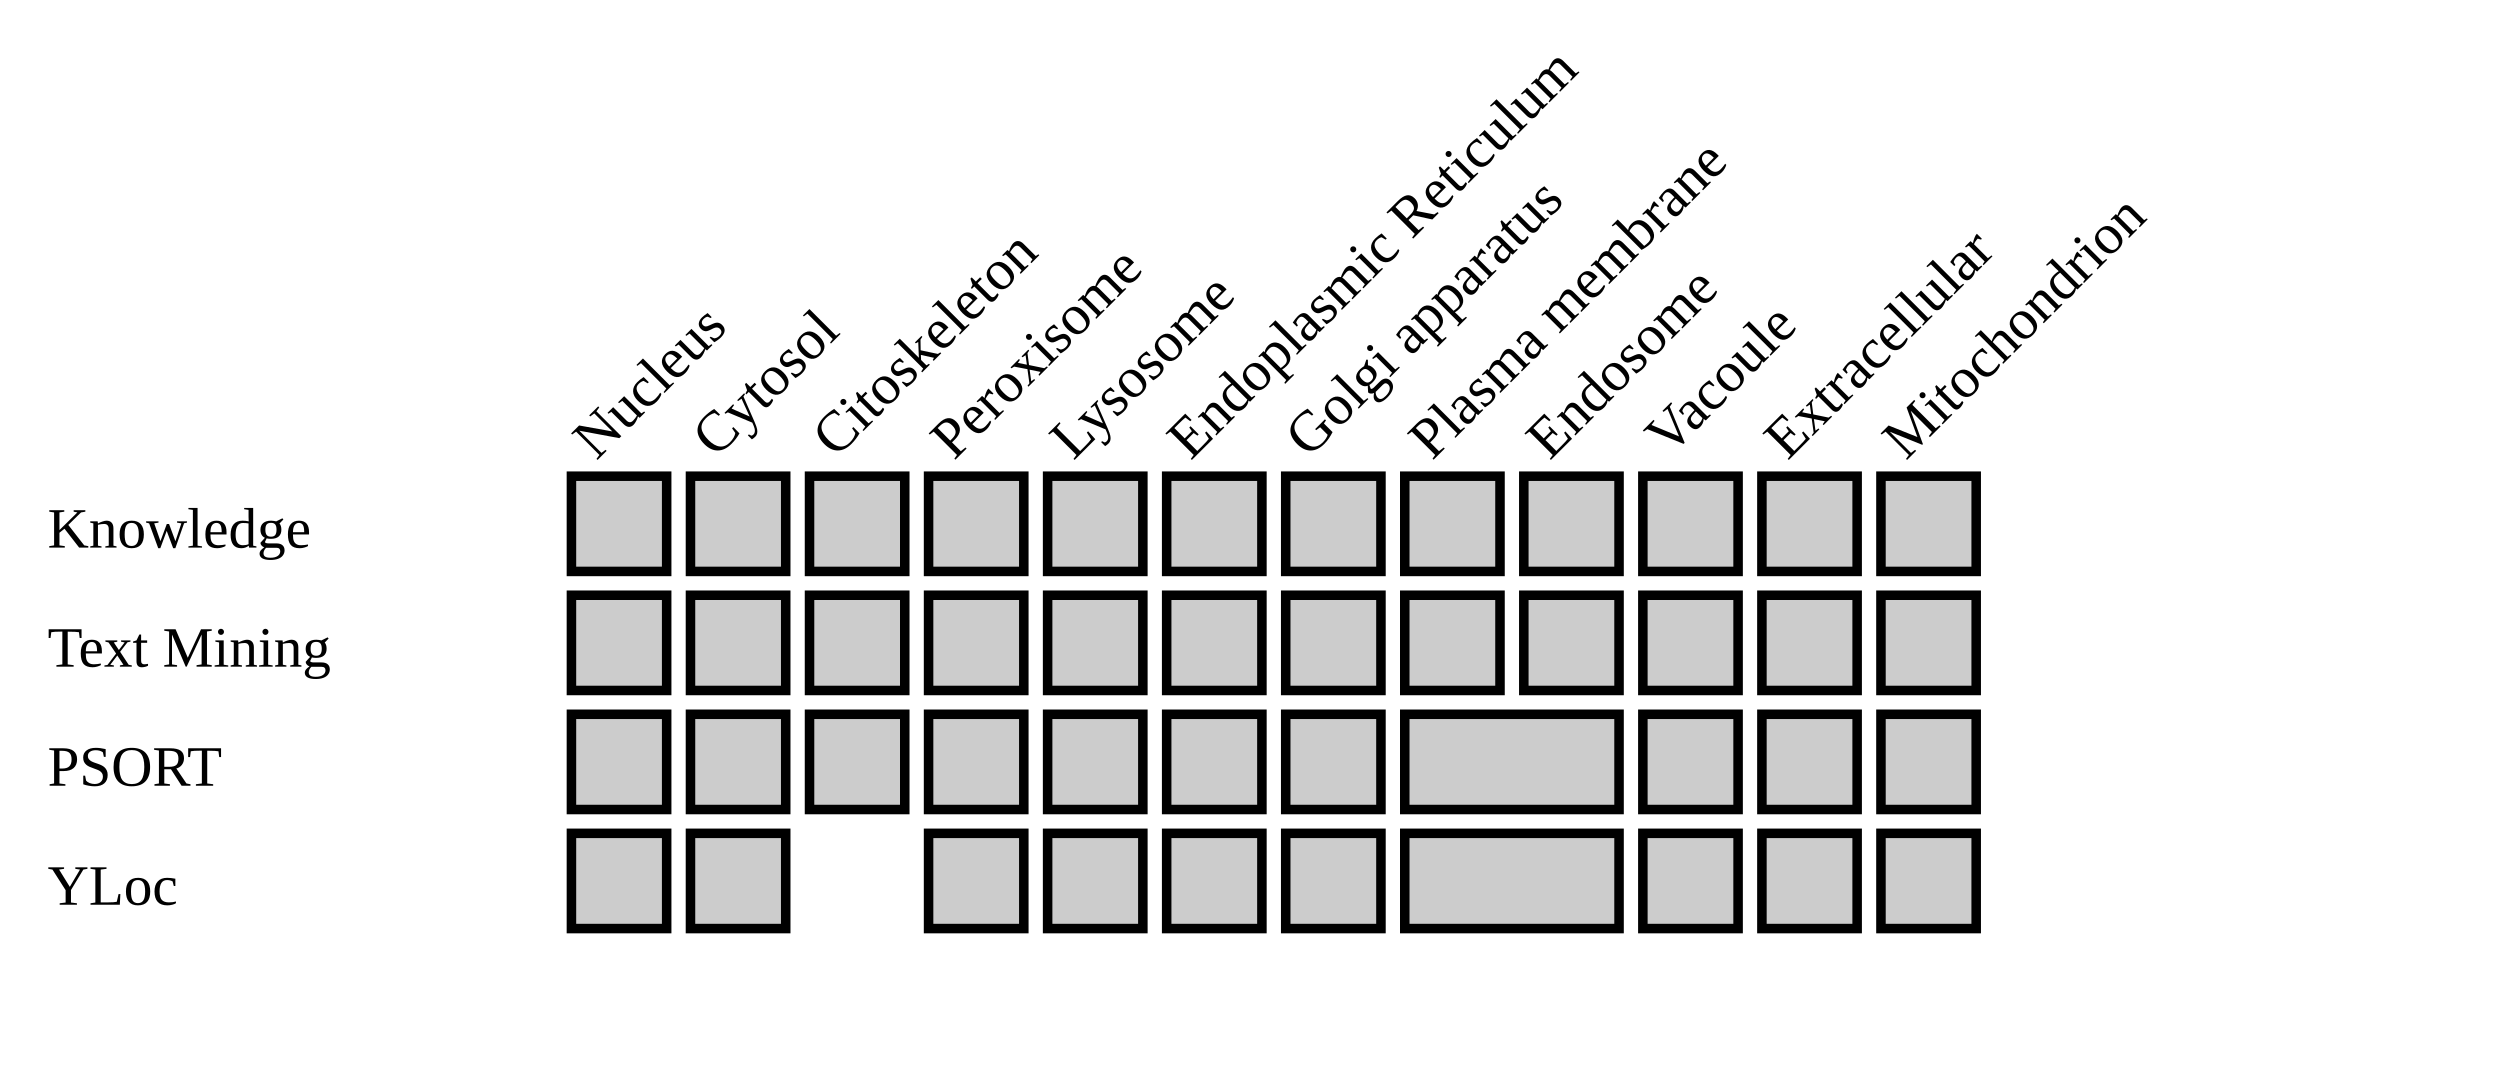
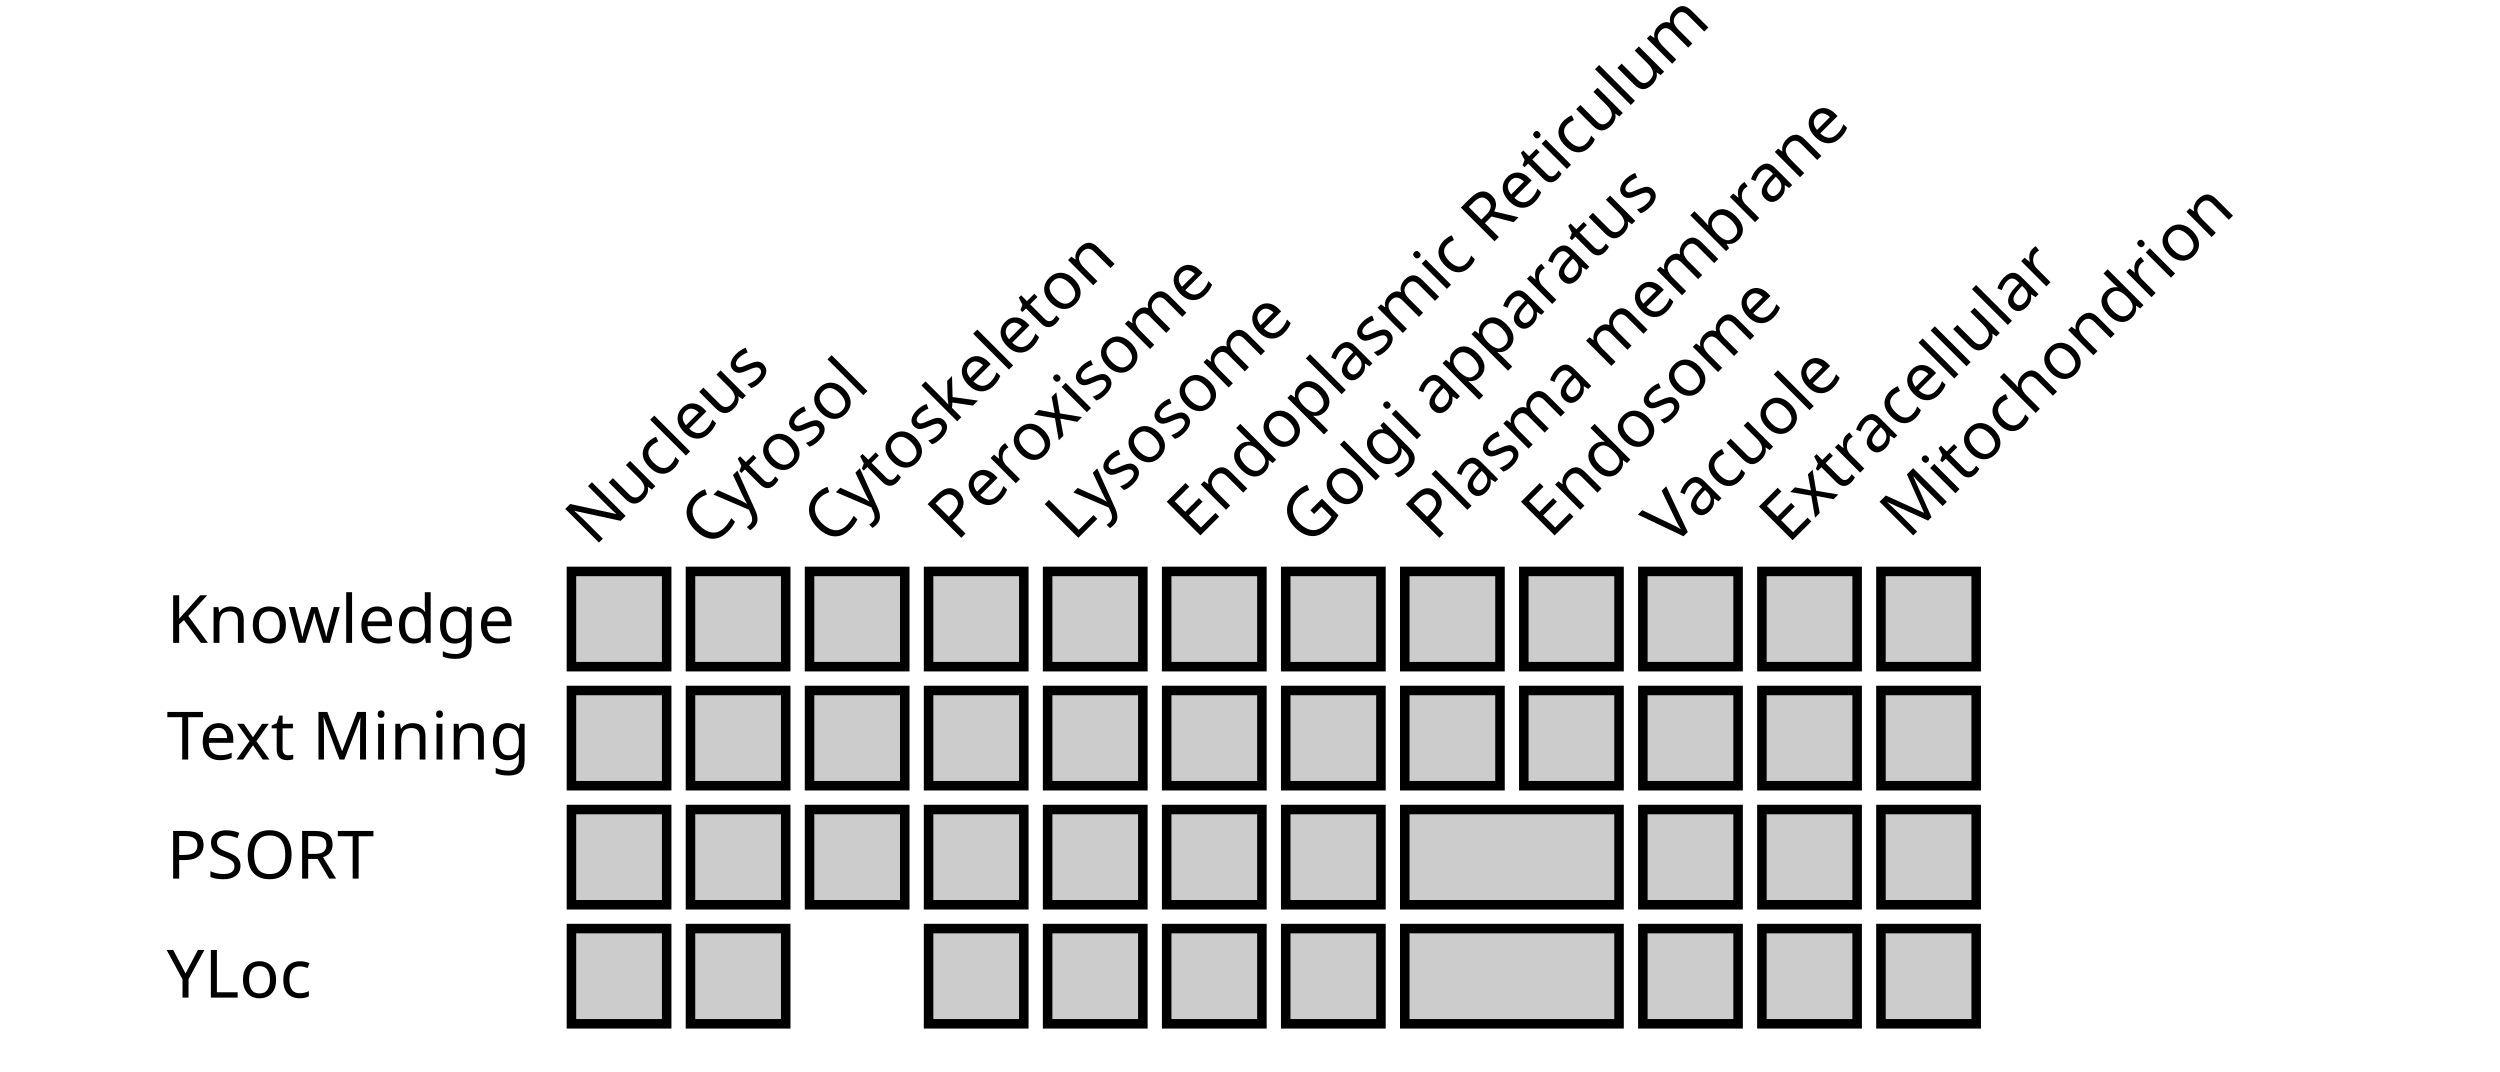
<svg xmlns="http://www.w3.org/2000/svg" version="1.1" width="525" height="225" id="svg2">
  <defs id="defs154" />
-   <text x="20.092" y="157.035" id="text4" style="font-size:12px;fill:#000000" transform="matrix(0.7071068,-0.7071068,0.7071068,0.7071068,0,0)">Nucleus</text>
-   <text x="38.135" y="174.403" id="text6" transform="matrix(0.7071068,-0.7071068,0.7071068,0.7071068,0,0)" style="font-size:12px;fill:#000000">Cytosol</text>
-   <text x="55.959" y="192.228" id="text8" transform="matrix(0.7071068,-0.7071068,0.7071068,0.7071068,0,0)" style="font-size:12px;fill:#000000">Citoskeleton</text>
-   <text x="73.191" y="210.133" id="text10" transform="matrix(0.7071068,-0.7071068,0.7071068,0.7071068,0,0)" style="font-size:12px;fill:#000000">Peroxisome</text>
-   <text x="90.926" y="227.868" id="text12" transform="matrix(0.7071068,-0.7071068,0.7071068,0.7071068,0,0)" style="font-size:12px;fill:#000000">Lysosome</text>
-   <text x="108.339" y="245.282" id="text14" transform="matrix(0.7071068,-0.7071068,0.7071068,0.7071068,0,0)" style="font-size:12px;fill:#000000">Endoplasmic Reticulum</text>
-   <text x="126.181" y="262.449" id="text16" transform="matrix(0.7071068,-0.7071068,0.7071068,0.7071068,0,0)" style="font-size:12px;fill:#000000">Golgi apparatus</text>
-   <text x="144.195" y="281.137" id="text18" transform="matrix(0.7071068,-0.7071068,0.7071068,0.7071068,0,0)" style="font-size:12px;fill:#000000">Plasma membrane</text>
-   <text x="161.653" y="298.595" id="text20" transform="matrix(0.7071068,-0.7071068,0.7071068,0.7071068,0,0)" style="font-size:12px;fill:#000000">Endosome</text>
-   <text x="179.878" y="315.736" id="text22" transform="matrix(0.7071068,-0.7071068,0.7071068,0.7071068,0,0)" style="font-size:12px;fill:#000000">Vacoule</text>
-   <text x="196.982" y="333.924" id="text24" transform="matrix(0.7071068,-0.7071068,0.7071068,0.7071068,0,0)" style="font-size:12px;fill:#000000">Extracellular</text>
-   <text x="214.544" y="351.486" id="text26" transform="matrix(0.7071068,-0.7071068,0.7071068,0.7071068,0,0)" style="font-size:12px;fill:#000000">Mitochondrion</text>
-   <text x="10" y="115" fill="black" id="text28">Knowledge</text>
-   <rect title="knowledge_nu" x="120" y="100" width="20" height="20" fill="#cccccc" style="stroke:black;stroke-width:2" id="rect30" />
-   <rect title="knowledge_cy" x="145" y="100" width="20" height="20" fill="#cccccc" style="stroke:black;stroke-width:2" id="rect32" />
-   <rect title="knowledge_cs" x="170" y="100" width="20" height="20" fill="#cccccc" style="stroke:black;stroke-width:2" id="rect34" />
-   <rect title="knowledge_pe" x="195" y="100" width="20" height="20" fill="#cccccc" style="stroke:black;stroke-width:2" id="rect36" />
-   <rect title="knowledge_ly" x="220" y="100" width="20" height="20" fill="#cccccc" style="stroke:black;stroke-width:2" id="rect38" />
-   <rect title="knowledge_er" x="245" y="100" width="20" height="20" fill="#cccccc" style="stroke:black;stroke-width:2" id="rect40" />
-   <rect title="knowledge_go" x="270" y="100" width="20" height="20" fill="#cccccc" style="stroke:black;stroke-width:2" id="rect42" />
-   <rect title="knowledge_pm" x="295" y="100" width="20" height="20" fill="#cccccc" style="stroke:black;stroke-width:2" id="rect44" />
-   <rect title="knowledge_en" x="320" y="100" width="20" height="20" fill="#cccccc" style="stroke:black;stroke-width:2" id="rect46" />
-   <rect title="knowledge_va" x="345" y="100" width="20" height="20" fill="#cccccc" style="stroke:black;stroke-width:2" id="rect48" />
-   <rect title="knowledge_ex" x="370" y="100" width="20" height="20" fill="#cccccc" style="stroke:black;stroke-width:2" id="rect50" />
-   <rect title="knowledge_mi" x="395" y="100" width="20" height="20" fill="#cccccc" style="stroke:black;stroke-width:2" id="rect52" />
-   <text x="10" y="140" fill="black" id="text80">Text Mining</text>
-   <rect title="text_mining_nu" x="120" y="125" width="20" height="20" fill="#cccccc" style="stroke:black;stroke-width:2" id="rect82" />
-   <rect title="text_mining_cy" x="145" y="125" width="20" height="20" fill="#cccccc" style="stroke:black;stroke-width:2" id="rect84" />
-   <rect title="text_mining_cs" x="170" y="125" width="20" height="20" fill="#cccccc" style="stroke:black;stroke-width:2" id="rect86" />
-   <rect title="text_mining_pe" x="195" y="125" width="20" height="20" fill="#cccccc" style="stroke:black;stroke-width:2" id="rect88" />
-   <rect title="text_mining_ly" x="220" y="125" width="20" height="20" fill="#cccccc" style="stroke:black;stroke-width:2" id="rect90" />
-   <rect title="text_mining_er" x="245" y="125" width="20" height="20" fill="#cccccc" style="stroke:black;stroke-width:2" id="rect92" />
-   <rect title="text_mining_go" x="270" y="125" width="20" height="20" fill="#cccccc" style="stroke:black;stroke-width:2" id="rect94" />
-   <rect title="text_mining_pm" x="295" y="125" width="20" height="20" fill="#cccccc" style="stroke:black;stroke-width:2" id="rect96" />
-   <rect title="text_mining_en" x="320" y="125" width="20" height="20" fill="#cccccc" style="stroke:black;stroke-width:2" id="rect98" />
-   <rect title="text_mining_va" x="345" y="125" width="20" height="20" fill="#cccccc" style="stroke:black;stroke-width:2" id="rect100" />
-   <rect title="text_mining_ex" x="370" y="125" width="20" height="20" fill="#cccccc" style="stroke:black;stroke-width:2" id="rect102" />
-   <rect title="text_mining_mi" x="395" y="125" width="20" height="20" fill="#cccccc" style="stroke:black;stroke-width:2" id="rect104" />
-   <text x="10" y="165" fill="black" id="text106">PSORT</text>
-   <rect title="psort_nu" x="120" y="150" width="20" height="20" fill="#cccccc" style="stroke:black;stroke-width:2" id="rect108" />
-   <rect title="psort_cy" x="145" y="150" width="20" height="20" fill="#cccccc" style="stroke:black;stroke-width:2" id="rect110" />
-   <rect title="psort_cs" x="170" y="150" width="20" height="20" fill="#cccccc" style="stroke:black;stroke-width:2" id="rect112" />
-   <rect title="psort_pe" x="195" y="150" width="20" height="20" fill="#cccccc" style="stroke:black;stroke-width:2" id="rect114" />
-   <rect title="psort_ly" x="220" y="150" width="20" height="20" fill="#cccccc" style="stroke:black;stroke-width:2" id="rect116" />
-   <rect title="psort_er" x="245" y="150" width="20" height="20" fill="#cccccc" style="stroke:black;stroke-width:2" id="rect118" />
-   <rect title="psort_go" x="270" y="150" width="20" height="20" fill="#cccccc" style="stroke:black;stroke-width:2" id="rect120" />
-   <rect title="psort_pm" x="295" y="150" width="45" height="20" fill="#cccccc" style="stroke:black;stroke-width:2" id="rect122" />
-   <rect title="psort_va" x="345" y="150" width="20" height="20" fill="#cccccc" style="stroke:black;stroke-width:2" id="rect124" />
-   <rect title="psort_ex" x="370" y="150" width="20" height="20" fill="#cccccc" style="stroke:black;stroke-width:2" id="rect126" />
-   <rect title="psort_mi" x="395" y="150" width="20" height="20" fill="#cccccc" style="stroke:black;stroke-width:2" id="rect128" />
-   <text x="10" y="190" fill="black" id="text130">YLoc</text>
-   <rect title="yloc_nu" x="120" y="175" width="20" height="20" fill="#cccccc" style="stroke:black;stroke-width:2" id="rect132" />
-   <rect title="yloc_cy" x="145" y="175" width="20" height="20" fill="#cccccc" style="stroke:black;stroke-width:2" id="rect134" />
-   <rect title="yloc_pe" x="195" y="175" width="20" height="20" fill="#cccccc" style="stroke:black;stroke-width:2" id="rect136" />
-   <rect title="yloc_ly" x="220" y="175" width="20" height="20" fill="#cccccc" style="stroke:black;stroke-width:2" id="rect138" />
-   <rect title="yloc_er" x="245" y="175" width="20" height="20" fill="#cccccc" style="stroke:black;stroke-width:2" id="rect140" />
-   <rect title="yloc_go" x="270" y="175" width="20" height="20" fill="#cccccc" style="stroke:black;stroke-width:2" id="rect142" />
-   <rect title="yloc_pm" x="295" y="175" width="45" height="20" fill="#cccccc" style="stroke:black;stroke-width:2" id="rect144" />
-   <rect title="yloc_va" x="345" y="175" width="20" height="20" fill="#cccccc" style="stroke:black;stroke-width:2" id="rect146" />
-   <rect title="yloc_ex" x="370" y="175" width="20" height="20" fill="#cccccc" style="stroke:black;stroke-width:2" id="rect148" />
-   <rect title="yloc_mi" x="395" y="175" width="20" height="20" fill="#cccccc" style="stroke:black;stroke-width:2" id="rect150" />
+   <text x="7.011" y="169.509" id="text4" transform="matrix(0.7071068,-0.7071068,0.7071068,0.7071068,0,0)" style="font-size:14px;fill:#000000;font-family:sans-serif">Nucleus</text>
+   <text x="23.639" y="186.878" id="text6" transform="matrix(0.7071068,-0.7071068,0.7071068,0.7071068,0,0)" style="font-size:14px;fill:#000000;font-family:sans-serif">Cytosol</text>
+   <text x="42.171" y="204.703" id="text8" transform="matrix(0.7071068,-0.7071068,0.7071068,0.7071068,0,0)" style="font-size:14px;fill:#000000;font-family:sans-serif">Cytoskeleton</text>
+   <text x="61.524" y="222.608" id="text10" transform="matrix(0.7071068,-0.7071068,0.7071068,0.7071068,0,0)" style="font-size:14px;fill:#000000;font-family:sans-serif">Peroxisome</text>
+   <text x="78.905" y="239.99" id="text12" transform="matrix(0.7071068,-0.7071068,0.7071068,0.7071068,0,0)" style="font-size:14px;fill:#000000;font-family:sans-serif">Lysosome</text>
+   <text x="97.379" y="257.757" id="text14" transform="matrix(0.7071068,-0.7071068,0.7071068,0.7071068,0,0)" style="font-size:14px;fill:#000000;font-family:sans-serif">Endoplasmic Reticulum</text>
+   <text x="113.099" y="275.631" id="text16" transform="matrix(0.7071068,-0.7071068,0.7071068,0.7071068,0,0)" style="font-size:14px;fill:#000000;font-family:sans-serif">Golgi apparatus</text>
+   <text x="132.528" y="293.612" id="text18" transform="matrix(0.7071068,-0.7071068,0.7071068,0.7071068,0,0)" style="font-size:14px;fill:#000000;font-family:sans-serif">Plasma membrane</text>
+   <text x="149.986" y="310.363" id="text20" transform="matrix(0.7071068,-0.7071068,0.7071068,0.7071068,0,0)" style="font-size:14px;fill:#000000;font-family:sans-serif">Endosome</text>
+   <text x="166.796" y="329.625" id="text22" transform="matrix(0.7071068,-0.7071068,0.7071068,0.7071068,0,0)" style="font-size:14px;fill:#000000;font-family:sans-serif">Vacuole</text>
+   <text x="184.607" y="346.399" id="text24" transform="matrix(0.7071068,-0.7071068,0.7071068,0.7071068,0,0)" style="font-size:14px;fill:#000000;font-family:sans-serif">Extracellular</text>
+   <text x="203.23" y="363.608" id="text26" transform="matrix(0.7071068,-0.7071068,0.7071068,0.7071068,0,0)" style="font-size:14px;fill:#000000;font-family:sans-serif">Mitochondrion</text>
+   <text x="35" y="135" id="text28" style="font-size:14px;fill:#000000;font-family:sans-serif">Knowledge</text>
+   <rect title="knowledge_nu" x="120" y="120" width="20" height="20" fill="#cccccc" style="stroke:black;stroke-width:2" id="rect30" />
+   <rect title="knowledge_cy" x="145" y="120" width="20" height="20" fill="#cccccc" style="stroke:black;stroke-width:2" id="rect32" />
+   <rect title="knowledge_cs" x="170" y="120" width="20" height="20" fill="#cccccc" style="stroke:black;stroke-width:2" id="rect34" />
+   <rect title="knowledge_pe" x="195" y="120" width="20" height="20" fill="#cccccc" style="stroke:black;stroke-width:2" id="rect36" />
+   <rect title="knowledge_ly" x="220" y="120" width="20" height="20" fill="#cccccc" style="stroke:black;stroke-width:2" id="rect38" />
+   <rect title="knowledge_er" x="245" y="120" width="20" height="20" fill="#cccccc" style="stroke:black;stroke-width:2" id="rect40" />
+   <rect title="knowledge_go" x="270" y="120" width="20" height="20" fill="#cccccc" style="stroke:black;stroke-width:2" id="rect42" />
+   <rect title="knowledge_pm" x="295" y="120" width="20" height="20" fill="#cccccc" style="stroke:black;stroke-width:2" id="rect44" />
+   <rect title="knowledge_en" x="320" y="120" width="20" height="20" fill="#cccccc" style="stroke:black;stroke-width:2" id="rect46" />
+   <rect title="knowledge_va" x="345" y="120" width="20" height="20" fill="#cccccc" style="stroke:black;stroke-width:2" id="rect48" />
+   <rect title="knowledge_ex" x="370" y="120" width="20" height="20" fill="#cccccc" style="stroke:black;stroke-width:2" id="rect50" />
+   <rect title="knowledge_mi" x="395" y="120" width="20" height="20" fill="#cccccc" style="stroke:black;stroke-width:2" id="rect52" />
+   <text x="35" y="159.5" id="text80" style="font-size:14px;fill:#000000;font-family:sans-serif">Text Mining</text>
+   <rect title="text_mining_nu" x="120" y="145" width="20" height="20" fill="#cccccc" style="stroke:black;stroke-width:2" id="rect82" />
+   <rect title="text_mining_cy" x="145" y="145" width="20" height="20" fill="#cccccc" style="stroke:black;stroke-width:2" id="rect84" />
+   <rect title="text_mining_cs" x="170" y="145" width="20" height="20" fill="#cccccc" style="stroke:black;stroke-width:2" id="rect86" />
+   <rect title="text_mining_pe" x="195" y="145" width="20" height="20" fill="#cccccc" style="stroke:black;stroke-width:2" id="rect88" />
+   <rect title="text_mining_ly" x="220" y="145" width="20" height="20" fill="#cccccc" style="stroke:black;stroke-width:2" id="rect90" />
+   <rect title="text_mining_er" x="245" y="145" width="20" height="20" fill="#cccccc" style="stroke:black;stroke-width:2" id="rect92" />
+   <rect title="text_mining_go" x="270" y="145" width="20" height="20" fill="#cccccc" style="stroke:black;stroke-width:2" id="rect94" />
+   <rect title="text_mining_pm" x="295" y="145" width="20" height="20" fill="#cccccc" style="stroke:black;stroke-width:2" id="rect96" />
+   <rect title="text_mining_en" x="320" y="145" width="20" height="20" fill="#cccccc" style="stroke:black;stroke-width:2" id="rect98" />
+   <rect title="text_mining_va" x="345" y="145" width="20" height="20" fill="#cccccc" style="stroke:black;stroke-width:2" id="rect100" />
+   <rect title="text_mining_ex" x="370" y="145" width="20" height="20" fill="#cccccc" style="stroke:black;stroke-width:2" id="rect102" />
+   <rect title="text_mining_mi" x="395" y="145" width="20" height="20" fill="#cccccc" style="stroke:black;stroke-width:2" id="rect104" />
+   <text x="35" y="184.5" id="text106" style="font-size:14px;fill:#000000;font-family:sans-serif">PSORT</text>
+   <rect title="psort_nu" x="120" y="170" width="20" height="20" fill="#cccccc" style="stroke:black;stroke-width:2" id="rect108" />
+   <rect title="psort_cy" x="145" y="170" width="20" height="20" fill="#cccccc" style="stroke:black;stroke-width:2" id="rect110" />
+   <rect title="psort_cs" x="170" y="170" width="20" height="20" fill="#cccccc" style="stroke:black;stroke-width:2" id="rect112" />
+   <rect title="psort_pe" x="195" y="170" width="20" height="20" fill="#cccccc" style="stroke:black;stroke-width:2" id="rect114" />
+   <rect title="psort_ly" x="220" y="170" width="20" height="20" fill="#cccccc" style="stroke:black;stroke-width:2" id="rect116" />
+   <rect title="psort_er" x="245" y="170" width="20" height="20" fill="#cccccc" style="stroke:black;stroke-width:2" id="rect118" />
+   <rect title="psort_go" x="270" y="170" width="20" height="20" fill="#cccccc" style="stroke:black;stroke-width:2" id="rect120" />
+   <rect title="psort_pm" x="295" y="170" width="45" height="20" fill="#cccccc" style="stroke:black;stroke-width:2" id="rect122" />
+   <rect title="psort_va" x="345" y="170" width="20" height="20" fill="#cccccc" style="stroke:black;stroke-width:2" id="rect124" />
+   <rect title="psort_ex" x="370" y="170" width="20" height="20" fill="#cccccc" style="stroke:black;stroke-width:2" id="rect126" />
+   <rect title="psort_mi" x="395" y="170" width="20" height="20" fill="#cccccc" style="stroke:black;stroke-width:2" id="rect128" />
+   <text x="35" y="209.5" id="text130" style="font-size:14px;fill:#000000;font-family:sans-serif">YLoc</text>
+   <rect title="yloc_nu" x="120" y="195" width="20" height="20" fill="#cccccc" style="stroke:black;stroke-width:2" id="rect132" />
+   <rect title="yloc_cy" x="145" y="195" width="20" height="20" fill="#cccccc" style="stroke:black;stroke-width:2" id="rect134" />
+   <rect title="yloc_pe" x="195" y="195" width="20" height="20" fill="#cccccc" style="stroke:black;stroke-width:2" id="rect136" />
+   <rect title="yloc_ly" x="220" y="195" width="20" height="20" fill="#cccccc" style="stroke:black;stroke-width:2" id="rect138" />
+   <rect title="yloc_er" x="245" y="195" width="20" height="20" fill="#cccccc" style="stroke:black;stroke-width:2" id="rect140" />
+   <rect title="yloc_go" x="270" y="195" width="20" height="20" fill="#cccccc" style="stroke:black;stroke-width:2" id="rect142" />
+   <rect title="yloc_pm" x="295" y="195" width="45" height="20" fill="#cccccc" style="stroke:black;stroke-width:2" id="rect144" />
+   <rect title="yloc_va" x="345" y="195" width="20" height="20" fill="#cccccc" style="stroke:black;stroke-width:2" id="rect146" />
+   <rect title="yloc_ex" x="370" y="195" width="20" height="20" fill="#cccccc" style="stroke:black;stroke-width:2" id="rect148" />
+   <rect title="yloc_mi" x="395" y="195" width="20" height="20" fill="#cccccc" style="stroke:black;stroke-width:2" id="rect150" />
</svg>
